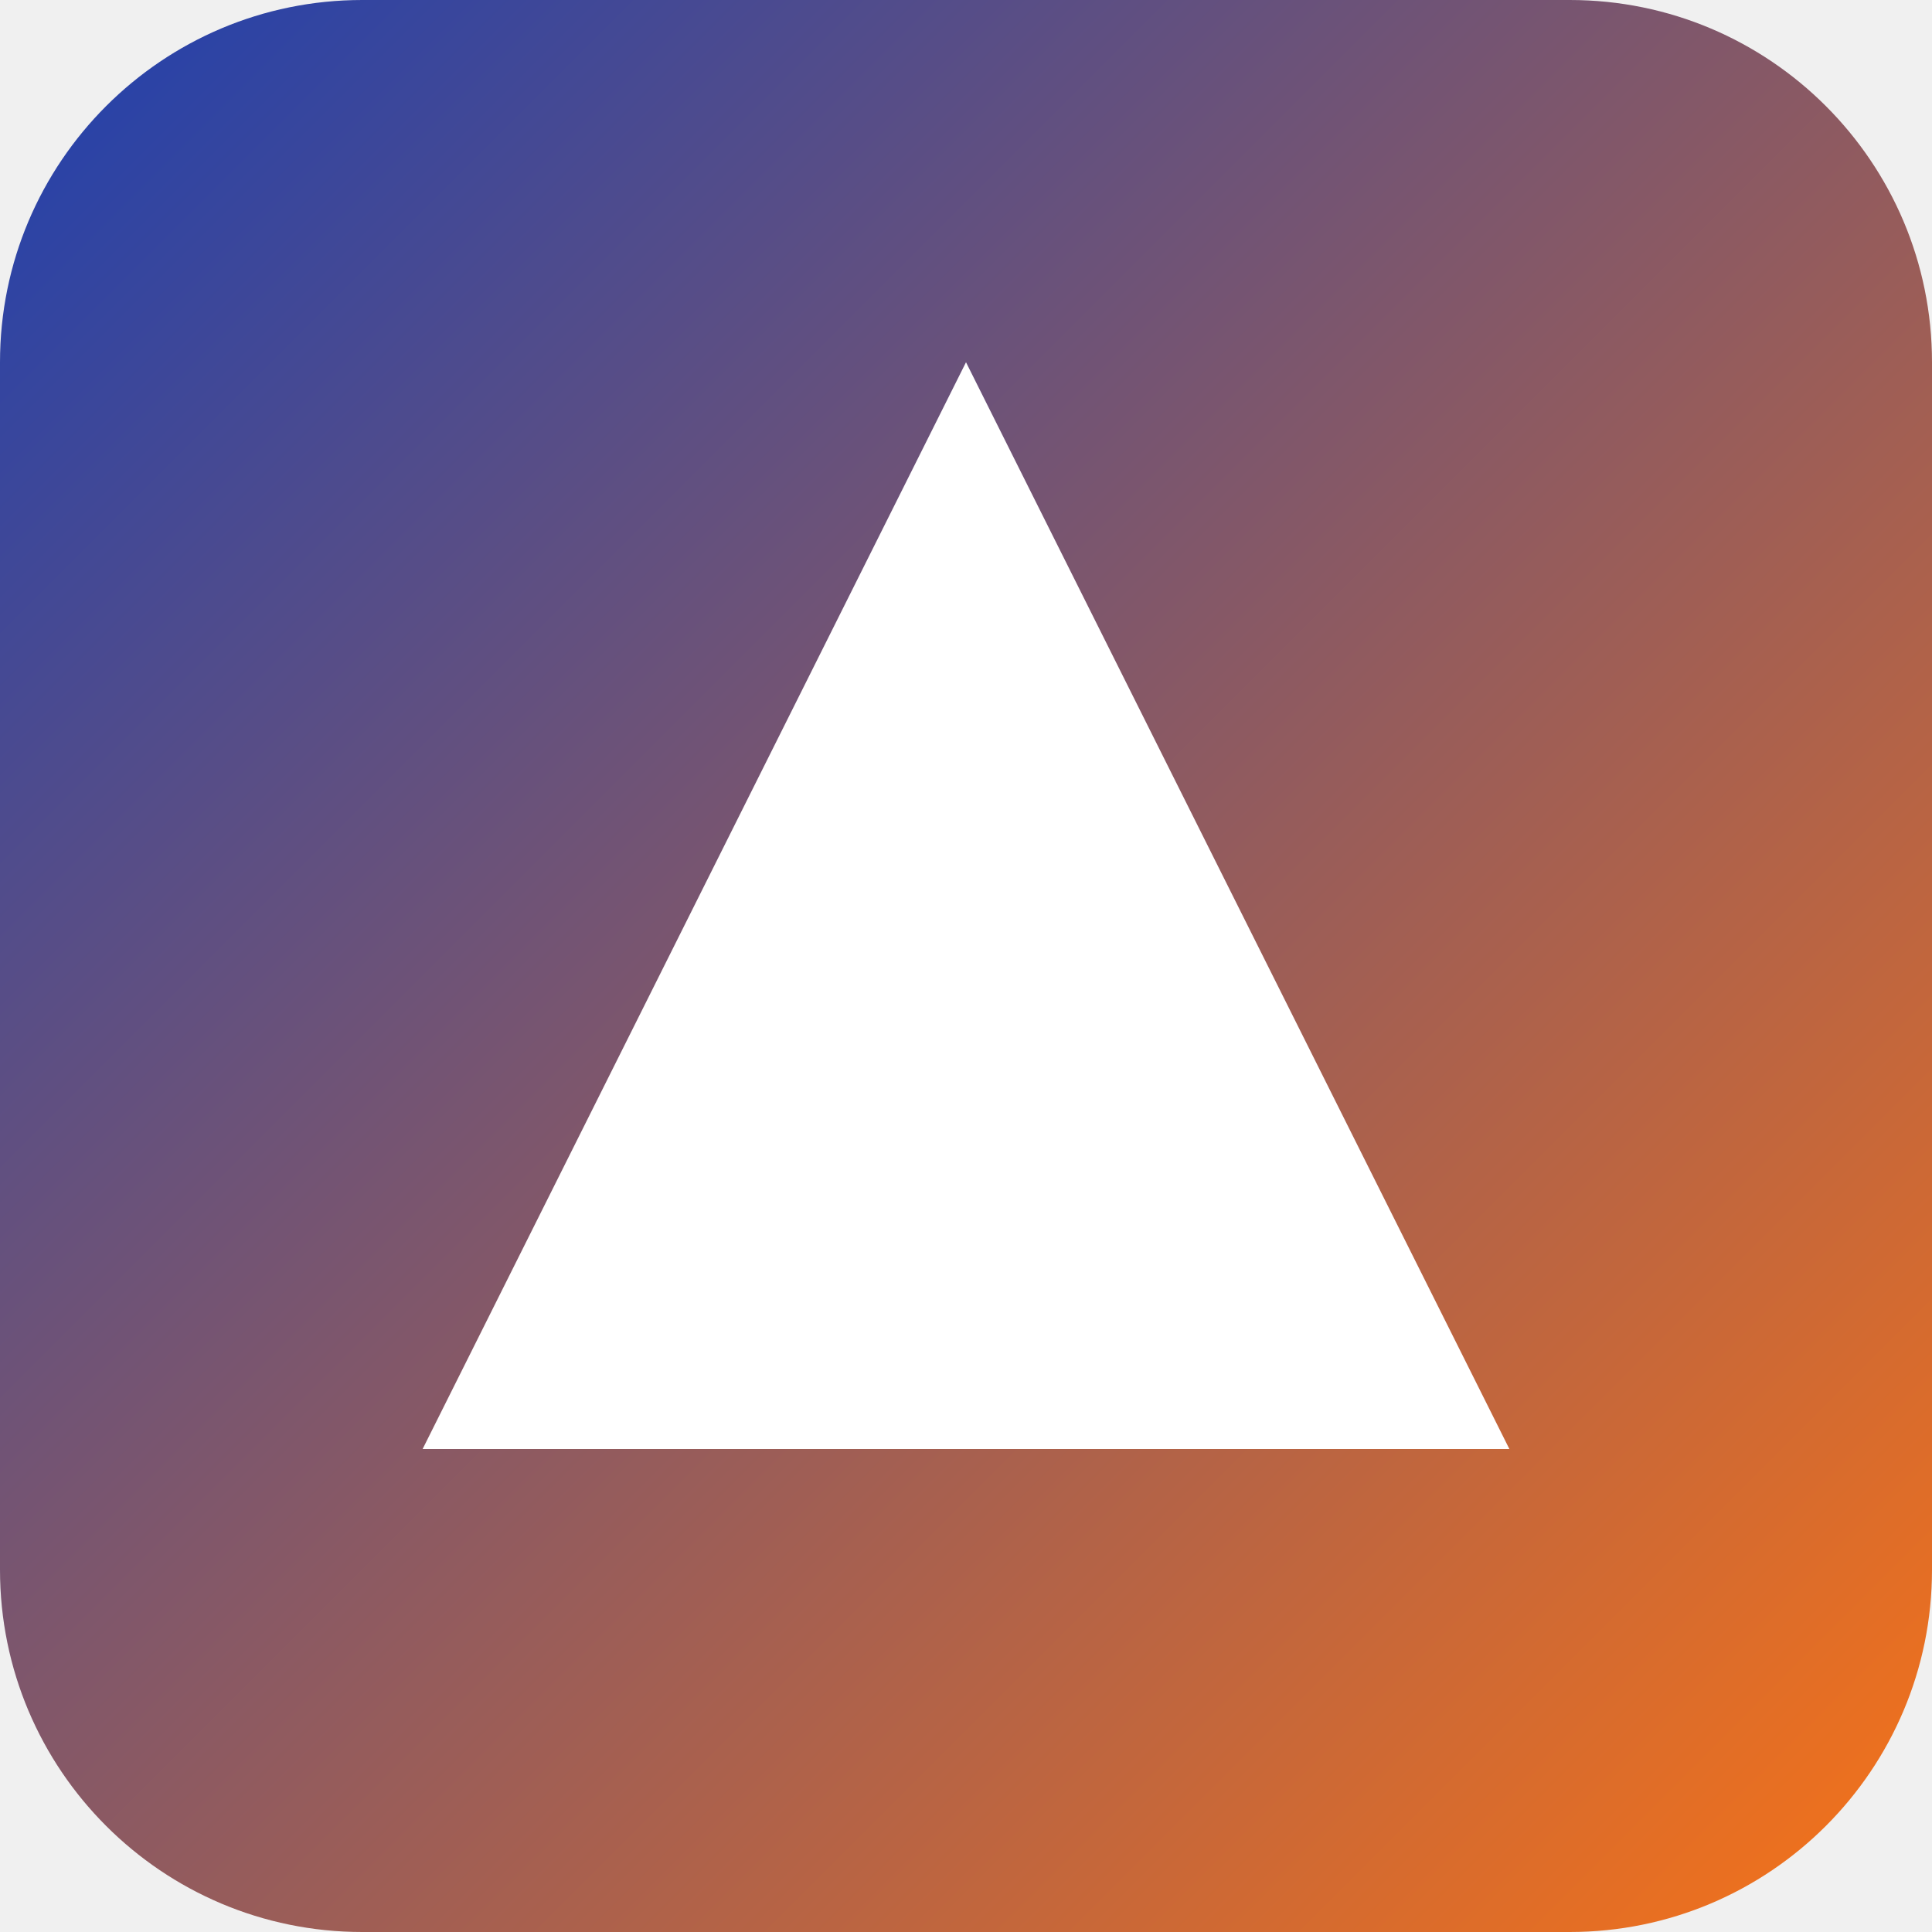
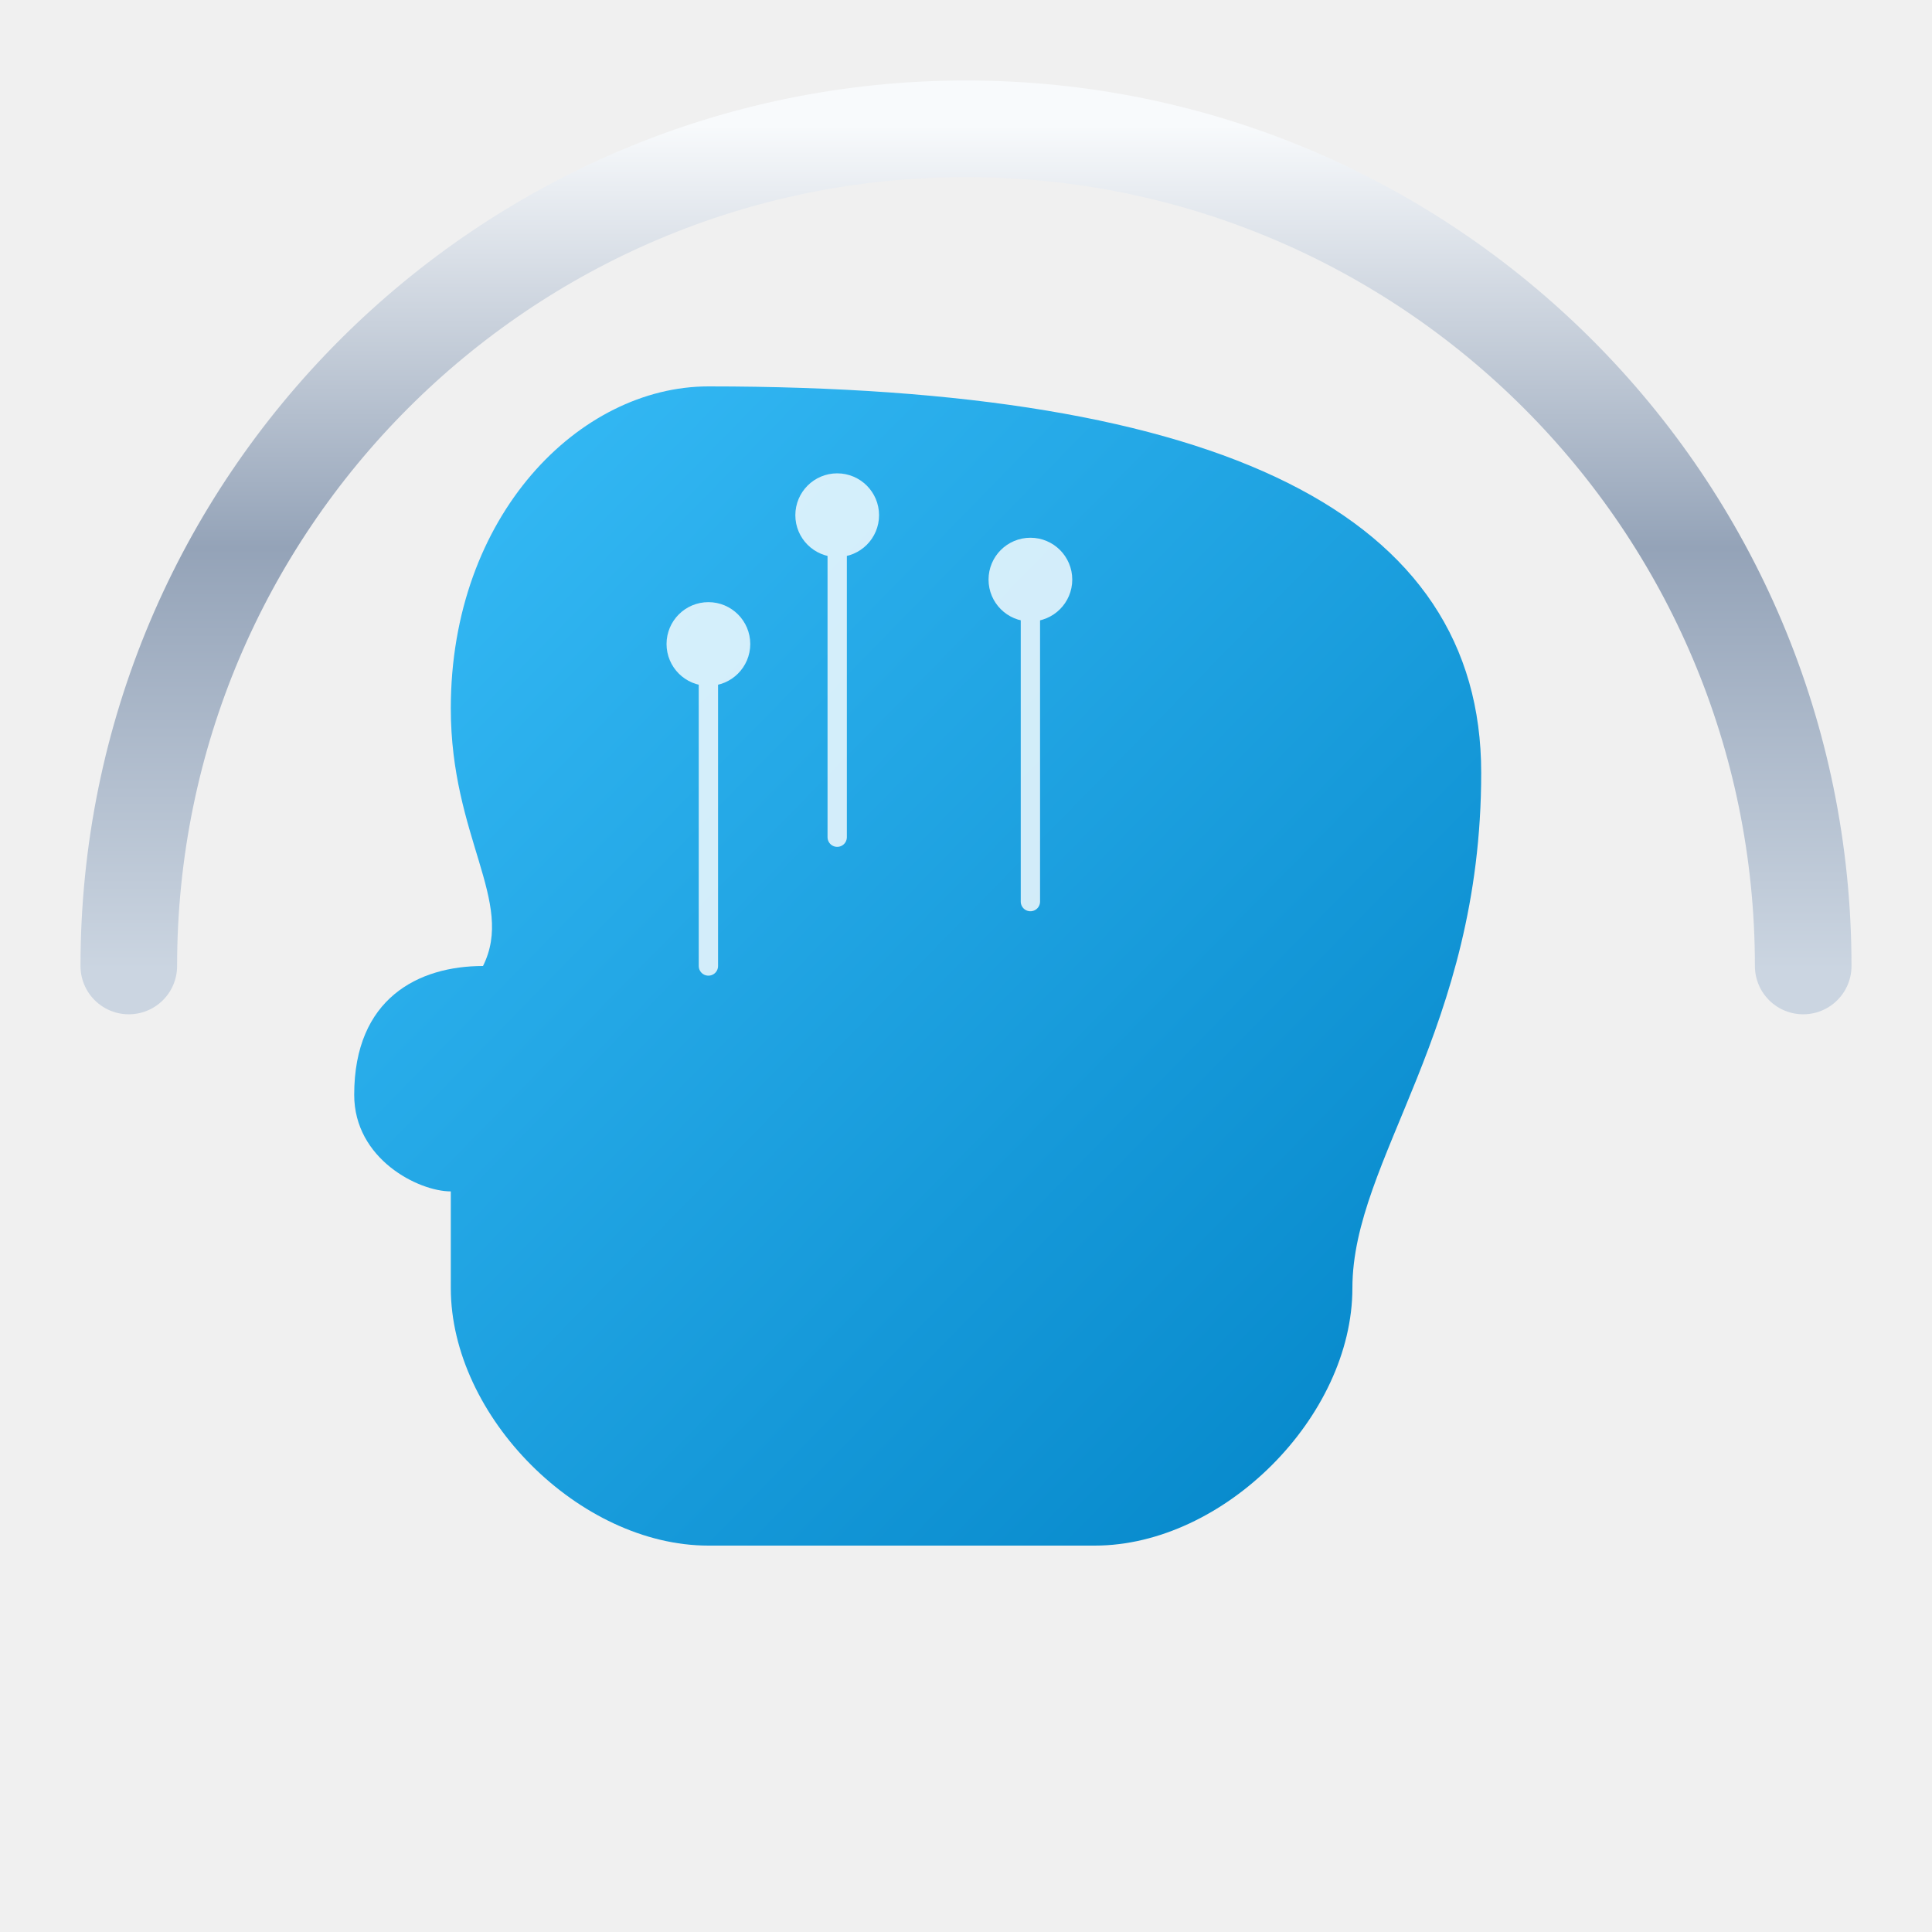
- <svg xmlns="http://www.w3.org/2000/svg" viewBox="0 0 64 64">
+ <svg xmlns="http://www.w3.org/2000/svg" viewBox="0 80 300 300">
  <defs>
-     <linearGradient id="grad1" x1="0%" y1="0%" x2="100%" y2="100%">
-       <stop offset="0%" style="stop-color:#1e40af;stop-opacity:1" />
-       <stop offset="100%" style="stop-color:#f97316;stop-opacity:1" />
+     <linearGradient id="silver-grad" x1="0%" y1="0%" x2="0%" y2="100%">
+       <stop offset="0%" style="stop-color:#f8fafc;stop-opacity:1" />
+       <stop offset="50%" style="stop-color:#94a3b8;stop-opacity:1" />
+       <stop offset="100%" style="stop-color:#cbd5e1;stop-opacity:1" />
+     </linearGradient>
+     <linearGradient id="blue-grad" x1="0%" y1="0%" x2="100%" y2="100%">
+       <stop offset="0%" style="stop-color:#38bdf8;stop-opacity:1" />
+       <stop offset="100%" style="stop-color:#0284c7;stop-opacity:1" />
    </linearGradient>
  </defs>
-   <rect x="0" y="0" width="64" height="64" rx="12" fill="url(#grad1)" />
-   <path d="M32 12 L50 48 L14 48 Z" fill="#ffffff" />
+   <g transform="translate(150, 230)">
+     <path d="M -130,0 A 130,130 0 1,1 130,0" fill="none" stroke="url(#silver-grad)" stroke-width="15" stroke-linecap="round" />
+     <g transform="translate(0, 10)">
+       <path d="M -40,-100 C -60,-100 -80,-80 -80,-50 C -80,-30 -70,-20 -75,-10 C -85,-10 -95,-5 -95,10 C -95,20 -85,25 -80,25 L -80,40 C -80,60 -60,80 -40,80 L 20,80 C 40,80 60,60 60,40 C 60,20 80,0 80,-40 C 80,-80 40,-100 -40,-100 Z" fill="url(#blue-grad)" />
+       <g stroke="#ffffff" stroke-width="3" stroke-linecap="round" opacity="0.8">
+         <path d="M -20,-80 L -20,-30 M 10,-70 L 10,-20 M -40,-60 L -40,-10" />
+         <circle cx="-20" cy="-80" r="5" fill="#ffffff" />
+         <circle cx="10" cy="-70" r="5" fill="#ffffff" />
+         <circle cx="-40" cy="-60" r="5" fill="#ffffff" />
+       </g>
+     </g>
+   </g>
</svg>
